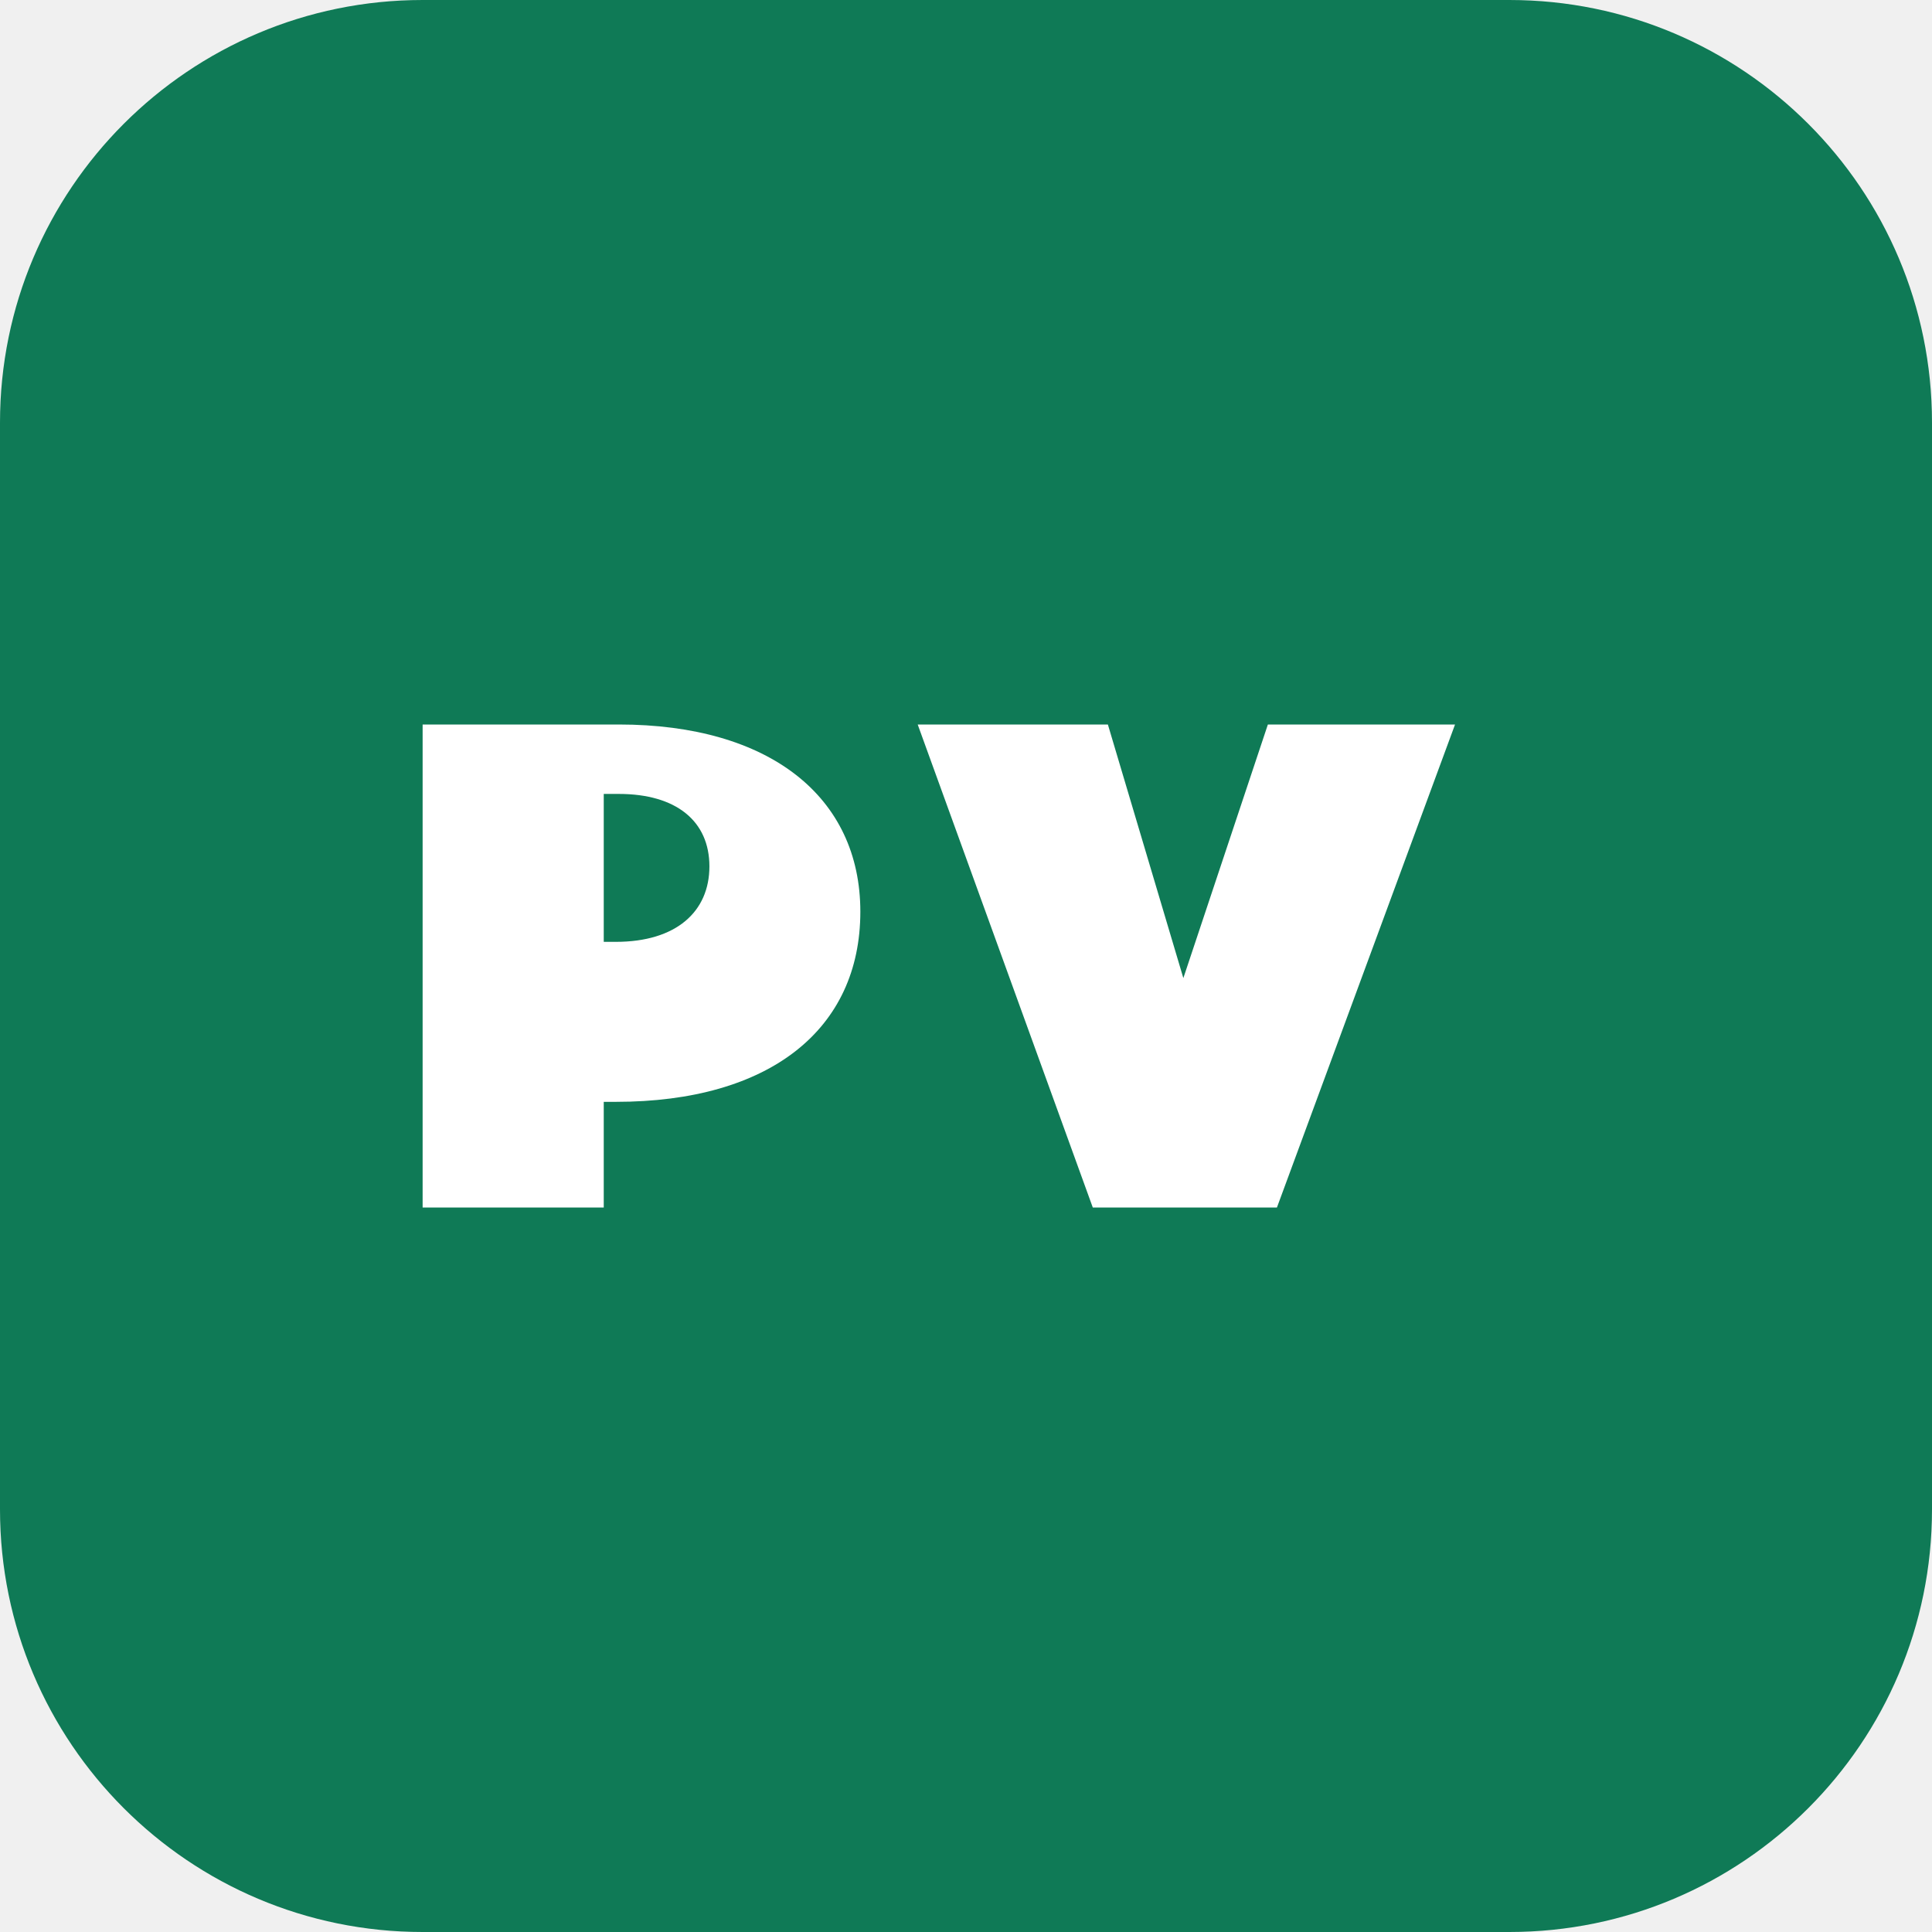
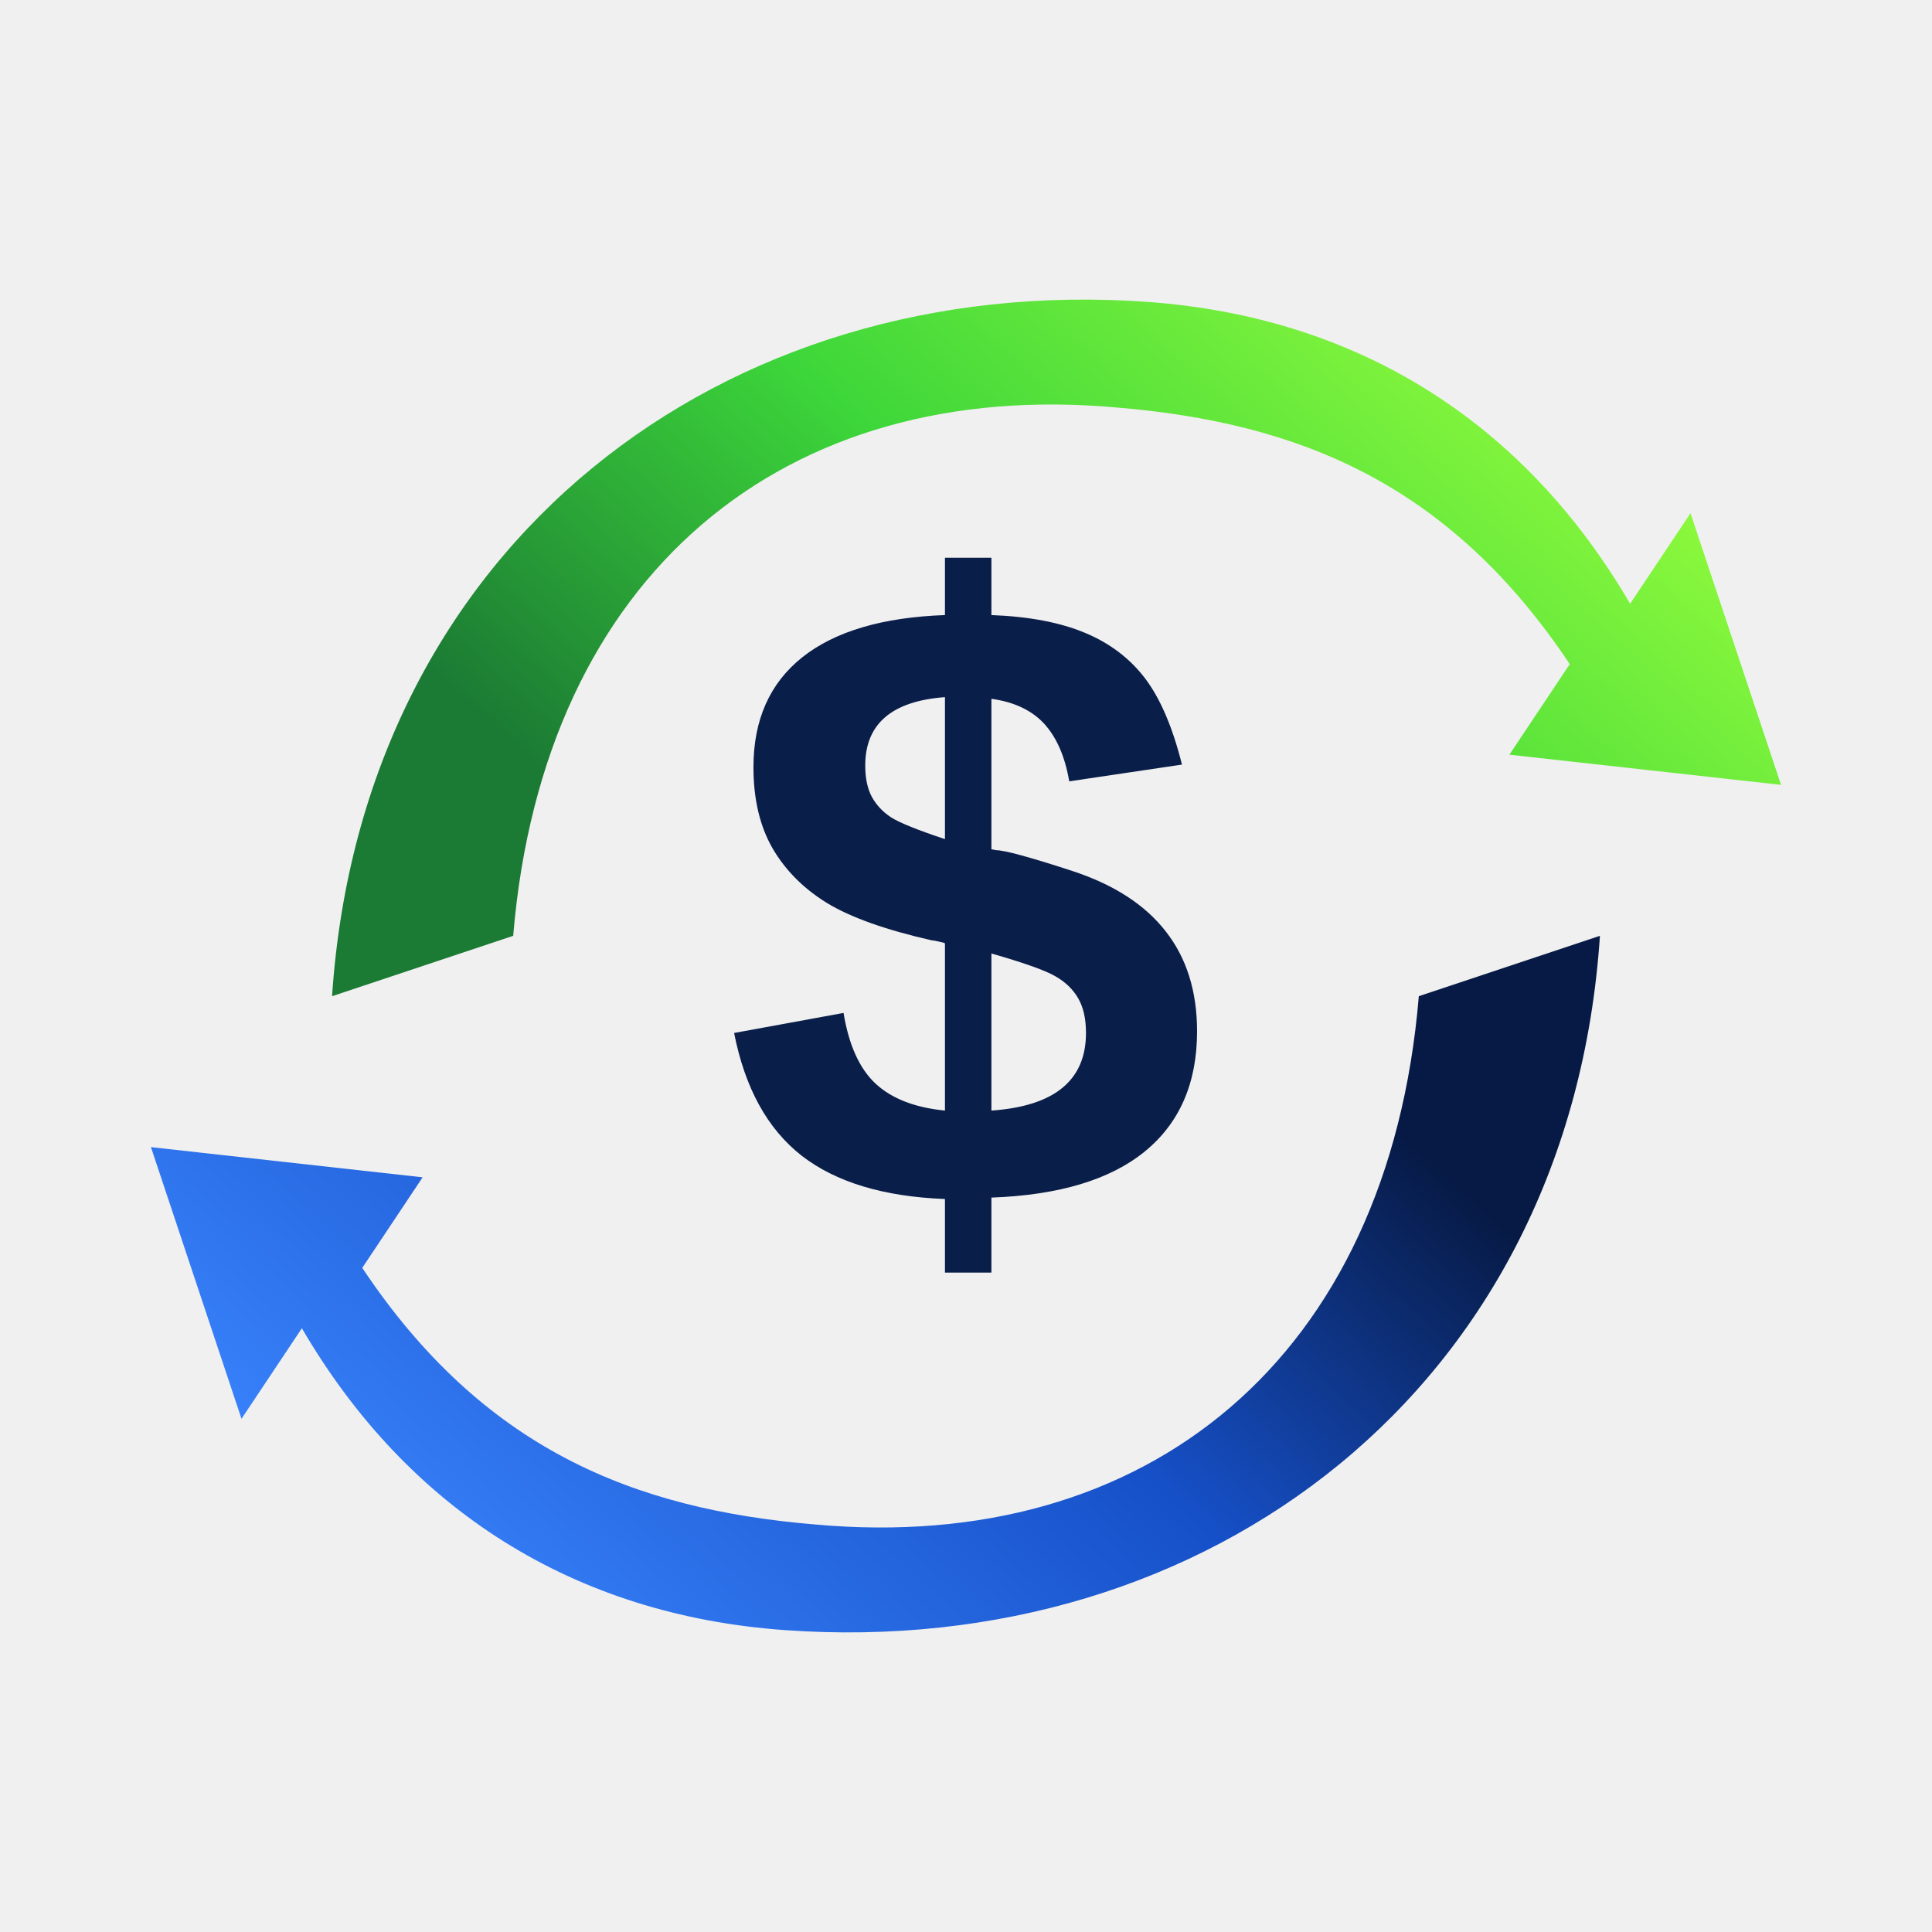
- <svg xmlns="http://www.w3.org/2000/svg" viewBox="0 0 64 64" fill="none">
-   <rect width="64" height="64" rx="14" fill="#0F7A56" />
-   <path d="M14 40V24h6.5c5 0 8 2.4 8 6.2 0 3.9-3 6.3-8.1 6.3H20v3.5H14zm6-8.8h.4c2 0 3.1-1 3.1-2.5s-1.1-2.4-3-2.4H20v4.9zM36.2 40l-5.8-16h6.3l2.5 8.4L42 24h6.2L42.3 40h-6.1z" fill="#fff" />
+ <svg xmlns="http://www.w3.org/2000/svg" viewBox="0 0 128 128" role="img">
+   <defs>
+     <linearGradient id="g" x1="10%" y1="60%" x2="95%" y2="15%">
+       <stop offset="0%" stop-color="#1B7A34" />
+       <stop offset="45%" stop-color="#3DD63A" />
+       <stop offset="100%" stop-color="#9AFF3D" />
+     </linearGradient>
+     <linearGradient id="b" x1="90%" y1="35%" x2="5%" y2="80%">
+       <stop offset="0%" stop-color="#071A45" />
+       <stop offset="40%" stop-color="#1650C8" />
+       <stop offset="100%" stop-color="#3B86FF" />
+     </linearGradient>
+   </defs>
+   <path fill="url(#g)" d="M22 66C24 36 48 18 76 20C90 21 101 28 108 40L112 34L118 52L100 50L104 44C96 32 86 28 74 27C52 25 36 38 34 62Z" />
+   <path fill="url(#b)" d="M106 62C104 92 80 110 52 108C38 107 27 100 20 88L16 94L10 76L28 78L24 84C32 96 42 100 54 101C76 103 92 90 94 66Z" />
+   <text x="64" y="80" text-anchor="middle" font-family="Arial, Helvetica, sans-serif" font-size="58" font-weight="800" fill="#0A1E4A">$</text>
</svg>
